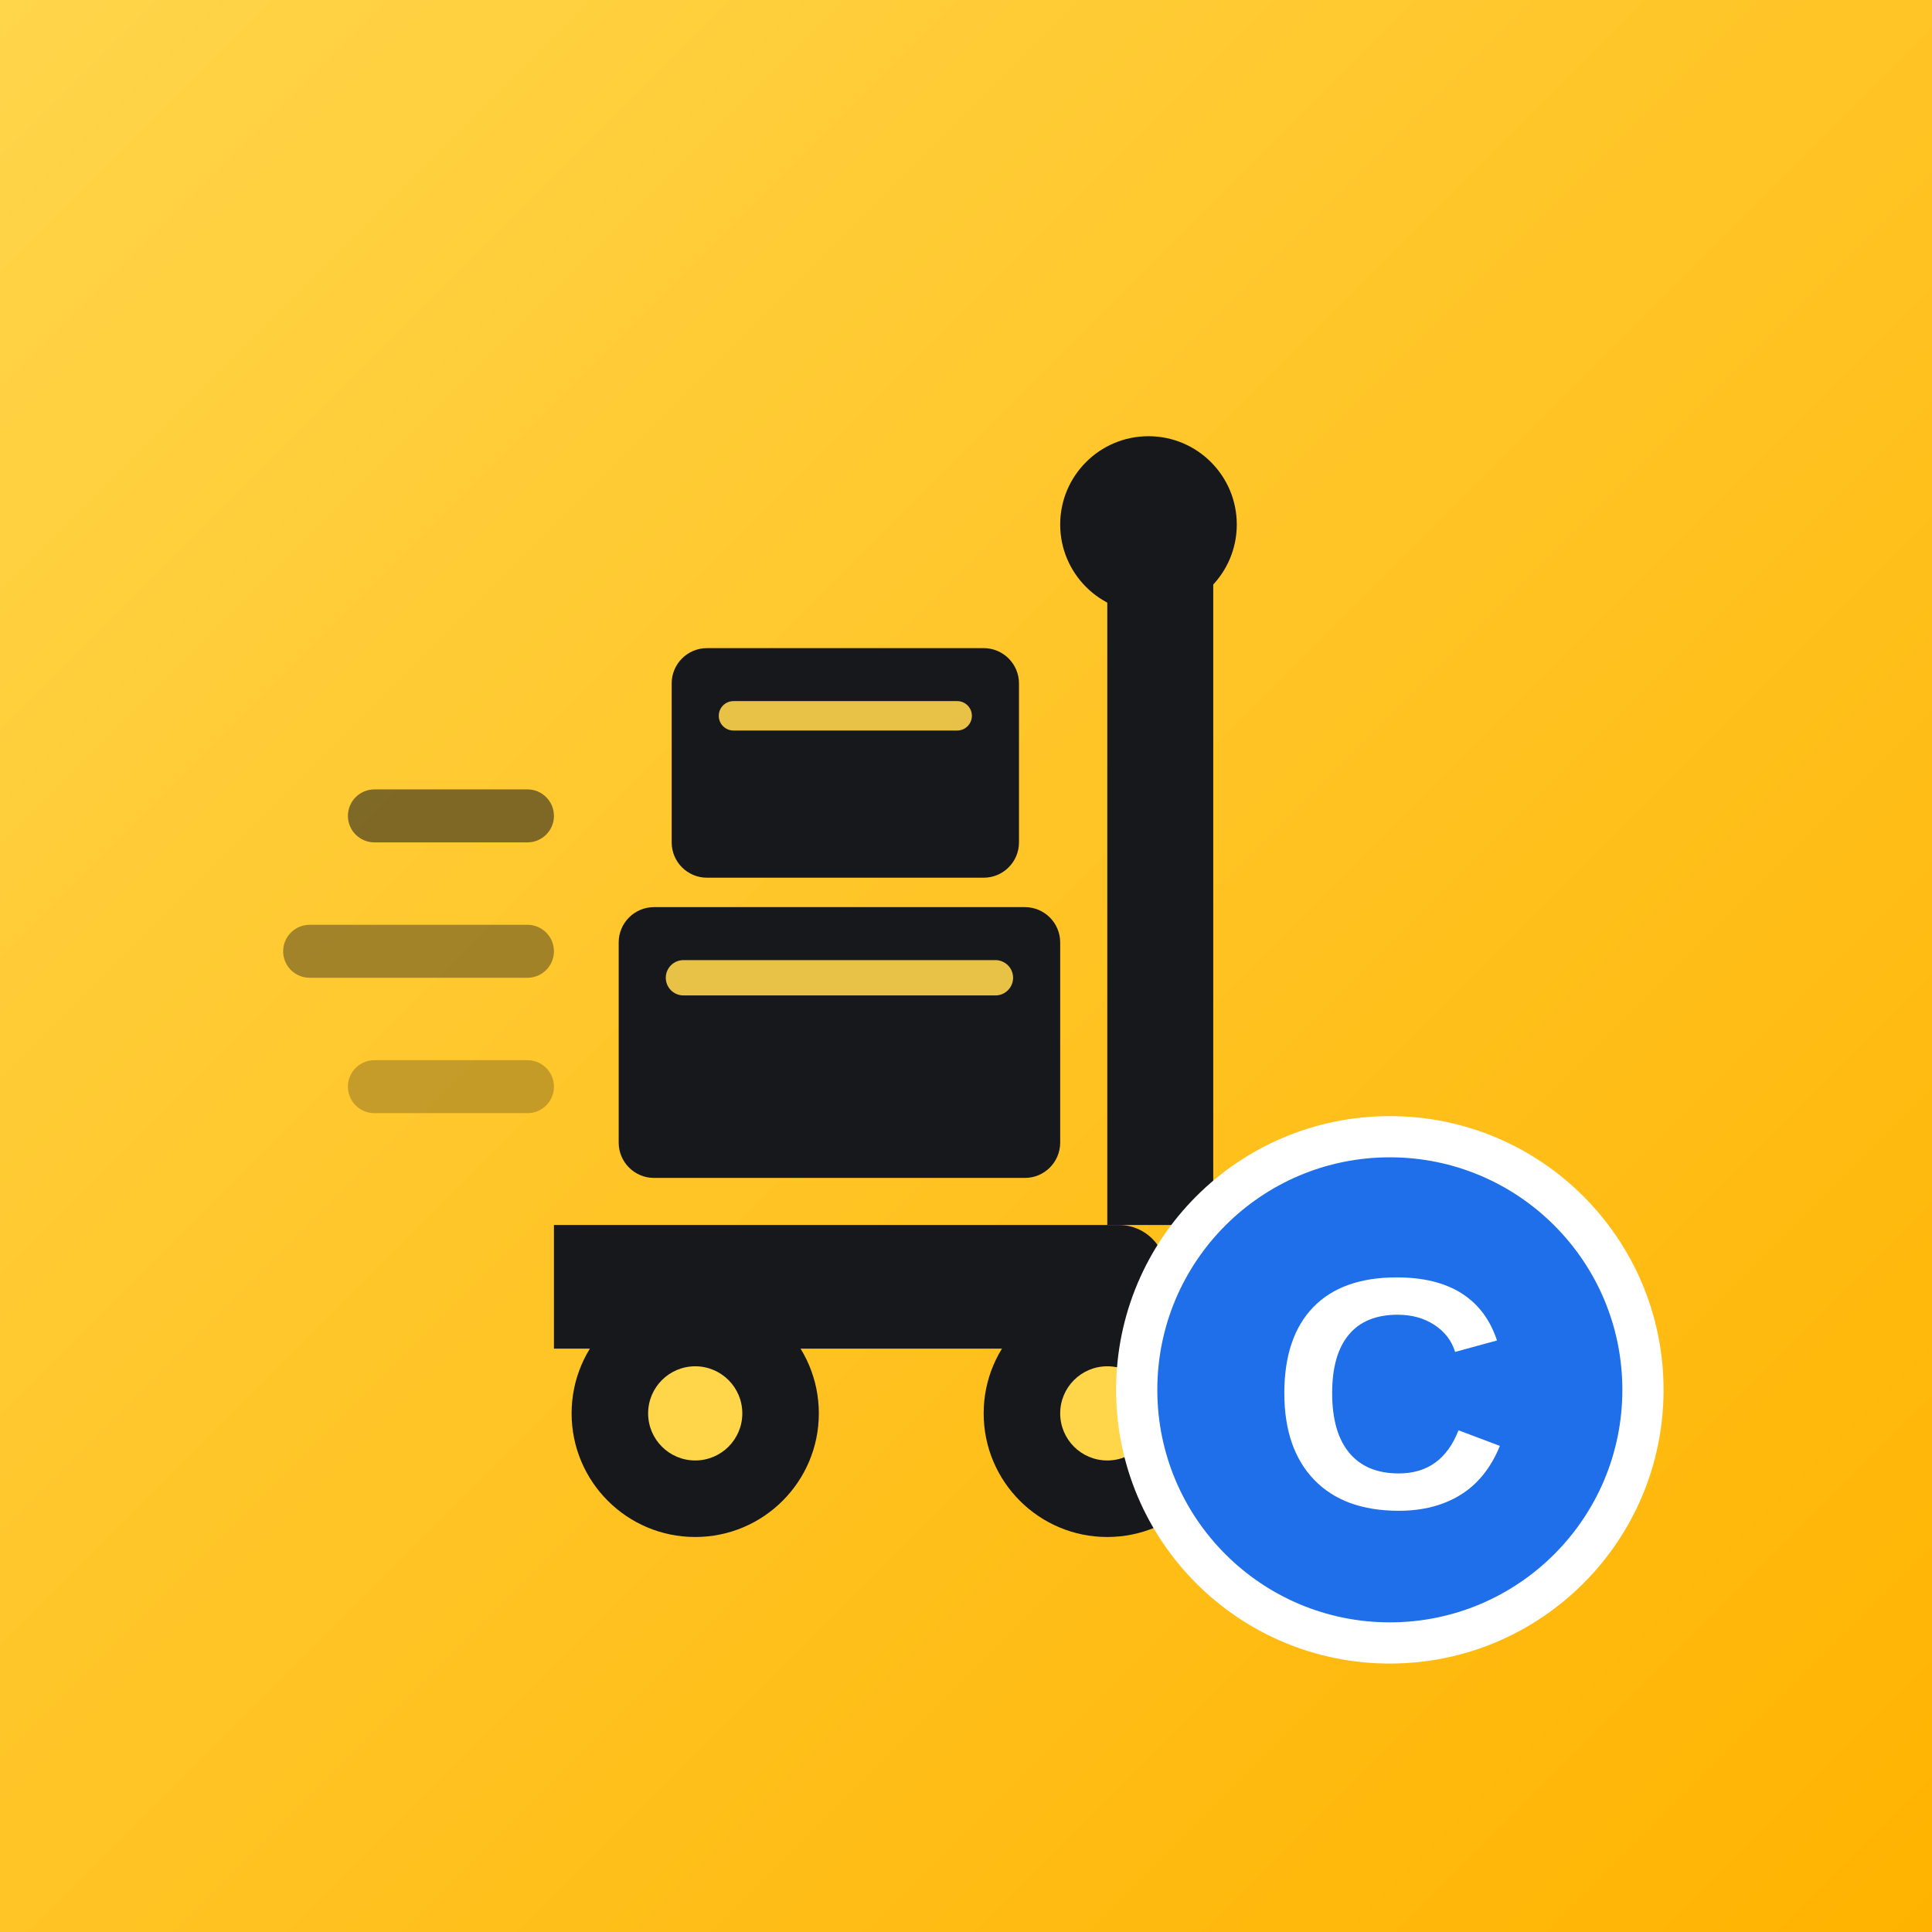
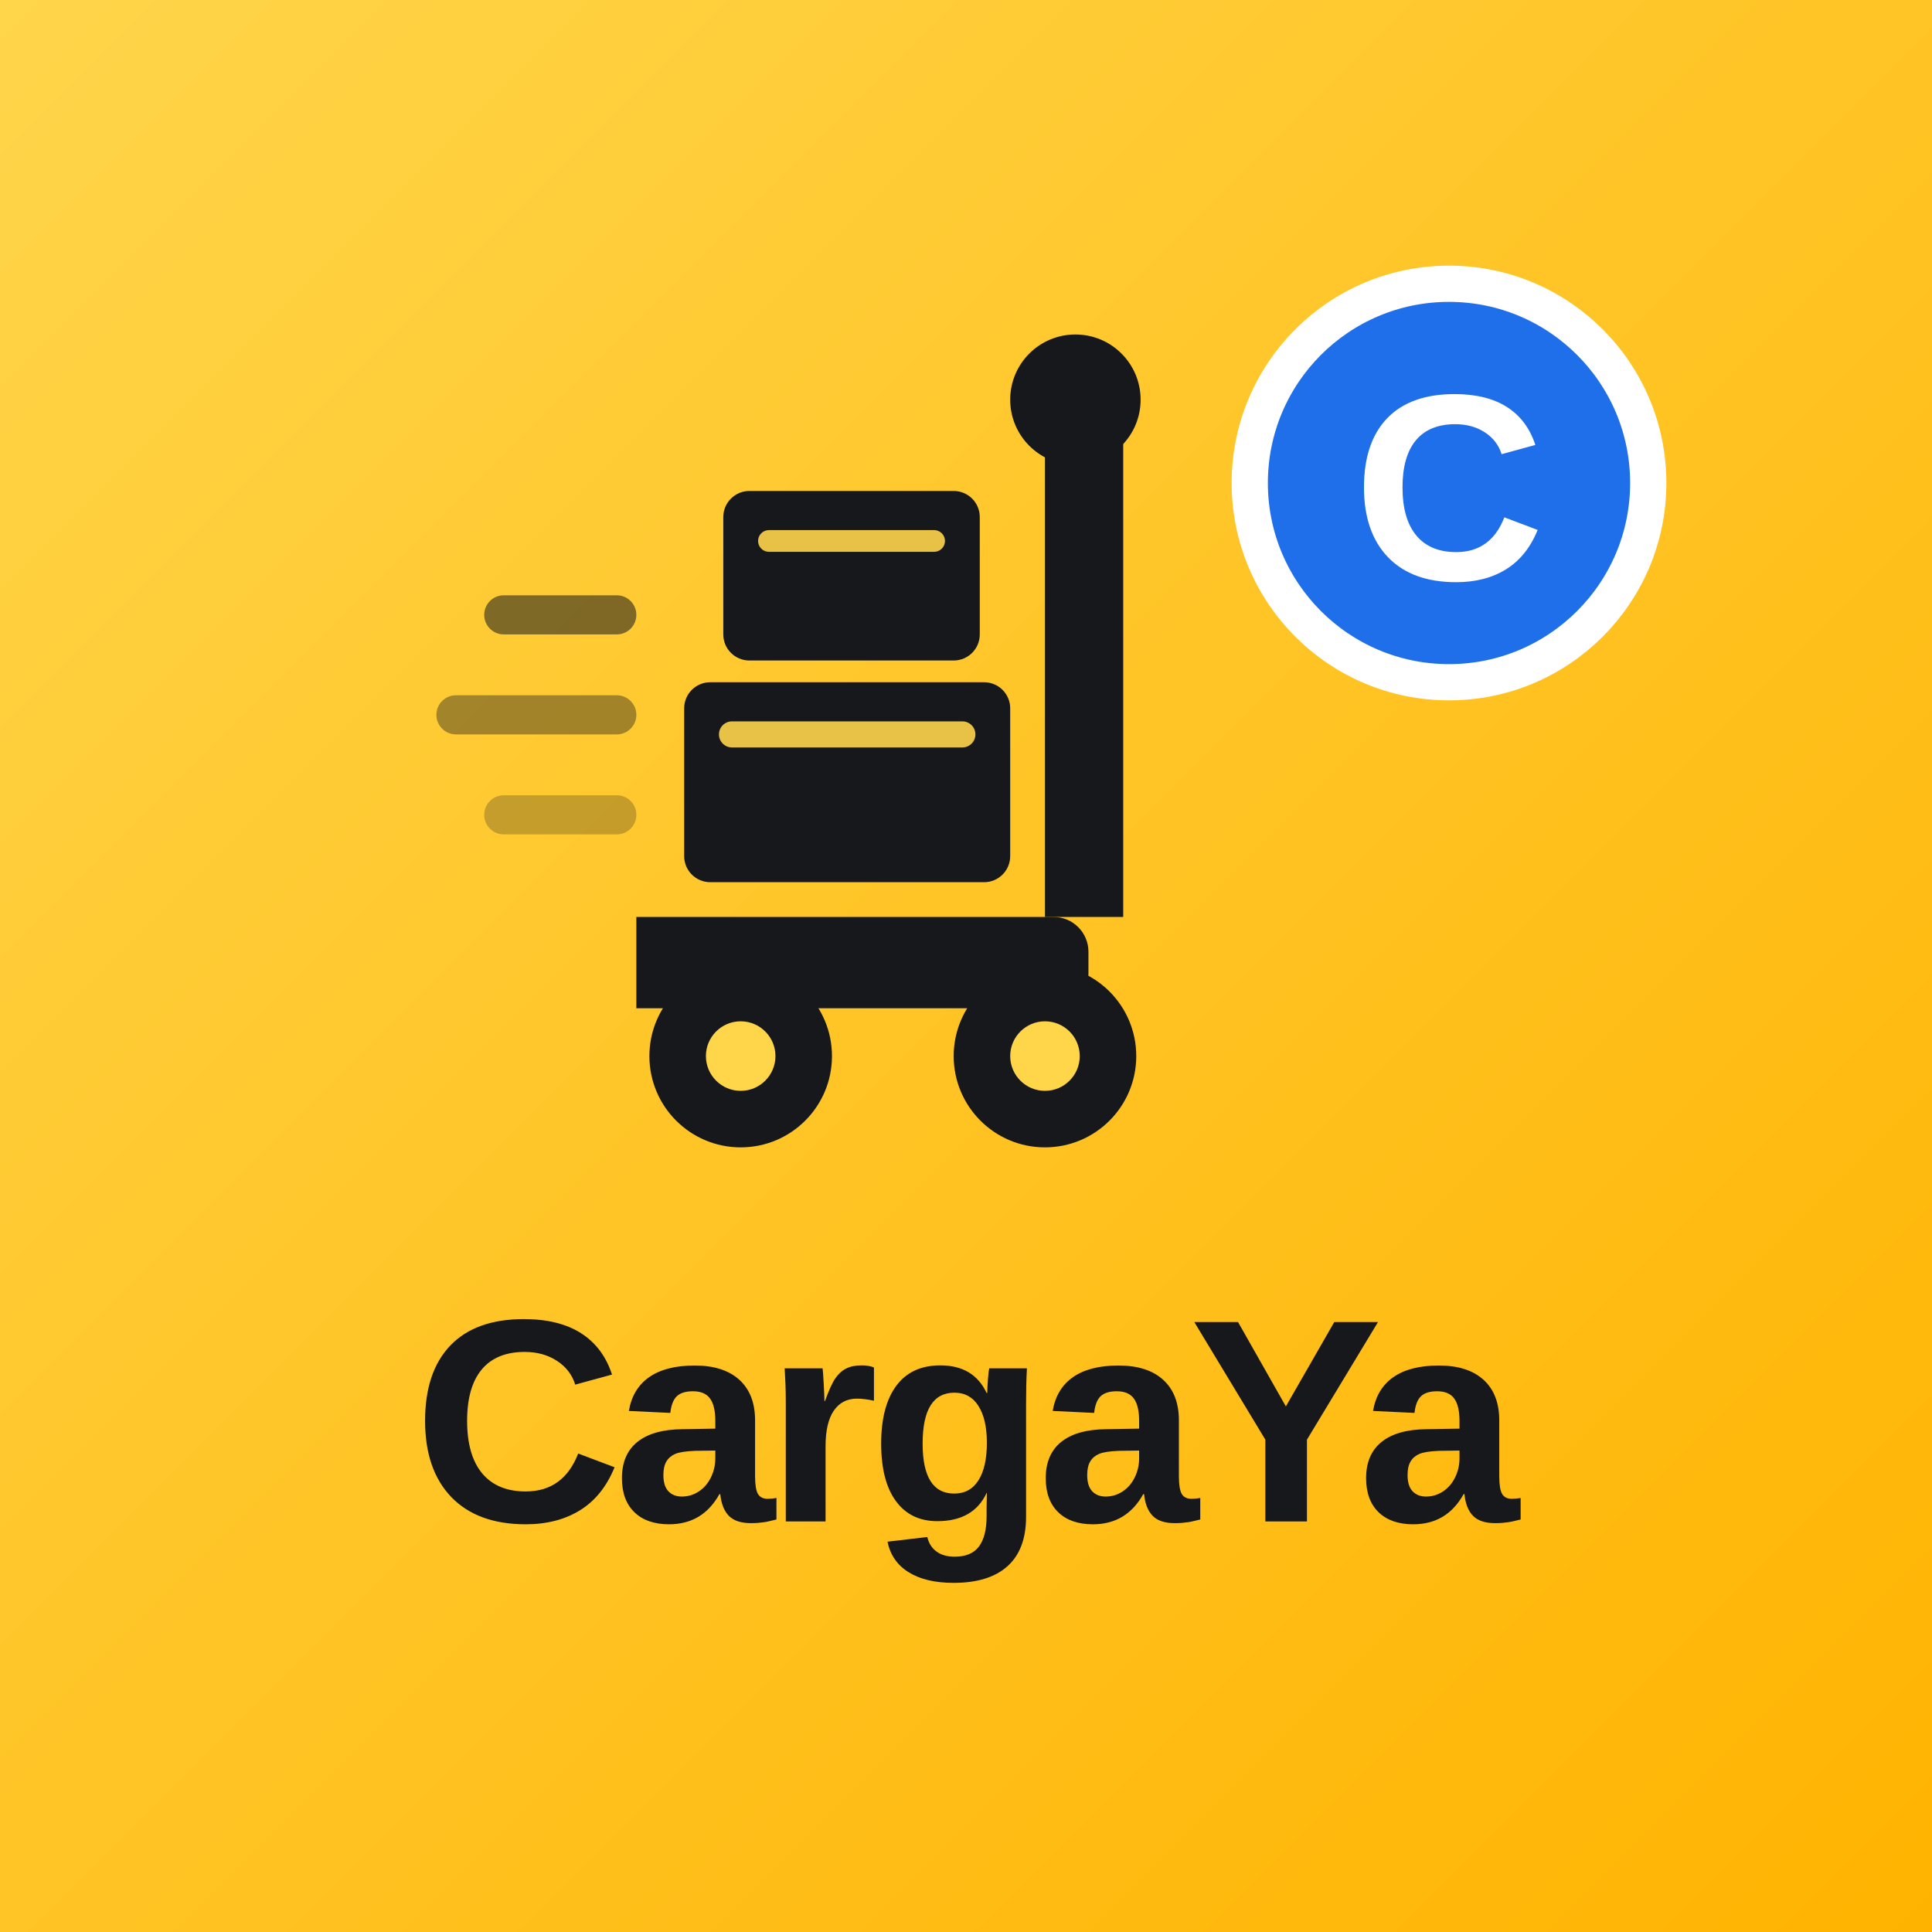
<svg xmlns="http://www.w3.org/2000/svg" viewBox="0 0 512 512">
  <defs>
    <linearGradient id="g" x1="0" y1="0" x2="1" y2="1">
      <stop offset="0" stop-color="#ffd54a" />
      <stop offset="1" stop-color="#ffb300" />
    </linearGradient>
  </defs>
  <rect width="512" height="512" rx="0" fill="url(#g)" />
-   <g transform="translate(256 256) scale(.78) translate(-256 -256)">
-     <g transform="translate(76 86)">
+   <g transform="translate(256 256) scale(.8) translate(-256 -256)">
+     <g transform="translate(118 54) scale(.72)">
      <rect x="62" y="150" width="150" height="92" rx="12" fill="#16181c" />
      <rect x="80" y="62" width="118" height="78" rx="12" fill="#16181c" />
      <rect x="78" y="168" width="118" height="12" rx="6" fill="#ffd54a" opacity=".9" />
      <rect x="96" y="80" width="86" height="10" rx="5" fill="#ffd54a" opacity=".9" />
      <path d="M40 258 H232 a16 16 0 0 1 16 16 v10 a16 16 0 0 1 -16 16 H40 Z" fill="#16181c" />
      <path d="M228 0 h22 a14 14 0 0 1 14 14 v244 h-36 Z" fill="#16181c" />
      <circle cx="242" cy="20" r="30" fill="#16181c" />
      <circle cx="88" cy="322" r="42" fill="#16181c" />
      <circle cx="88" cy="322" r="16" fill="#ffd54a" />
      <circle cx="228" cy="322" r="42" fill="#16181c" />
      <circle cx="228" cy="322" r="16" fill="#ffd54a" />
      <rect x="-30" y="110" width="70" height="18" rx="9" fill="#16181c" opacity=".55" />
      <rect x="-52" y="156" width="92" height="18" rx="9" fill="#16181c" opacity=".4" />
      <rect x="-30" y="202" width="70" height="18" rx="9" fill="#16181c" opacity=".25" />
    </g>
-     <circle cx="400" cy="400" r="86" fill="#1f6feb" stroke="#fff" stroke-width="14" />
-     <text x="400" y="440" text-anchor="middle" font-family="Arial Black,Arial,Helvetica,sans-serif" font-weight="900" font-size="112" fill="#fff">C</text>
+     <rect x="0" y="336" width="512" height="176" fill="#16181c" opacity="0" />
+     <text x="256" y="440" text-anchor="middle" font-family="Arial Black,Arial,Helvetica,sans-serif" font-weight="900" font-size="96" fill="#16181c" letter-spacing="-3">CargaYa</text>
+     <circle cx="416" cy="96" r="66" fill="#1f6feb" stroke="#fff" stroke-width="12" />
+     <text x="416" y="128" text-anchor="middle" font-family="Arial Black,Arial,Helvetica,sans-serif" font-weight="900" font-size="88" fill="#fff">C</text>
  </g>
</svg>
